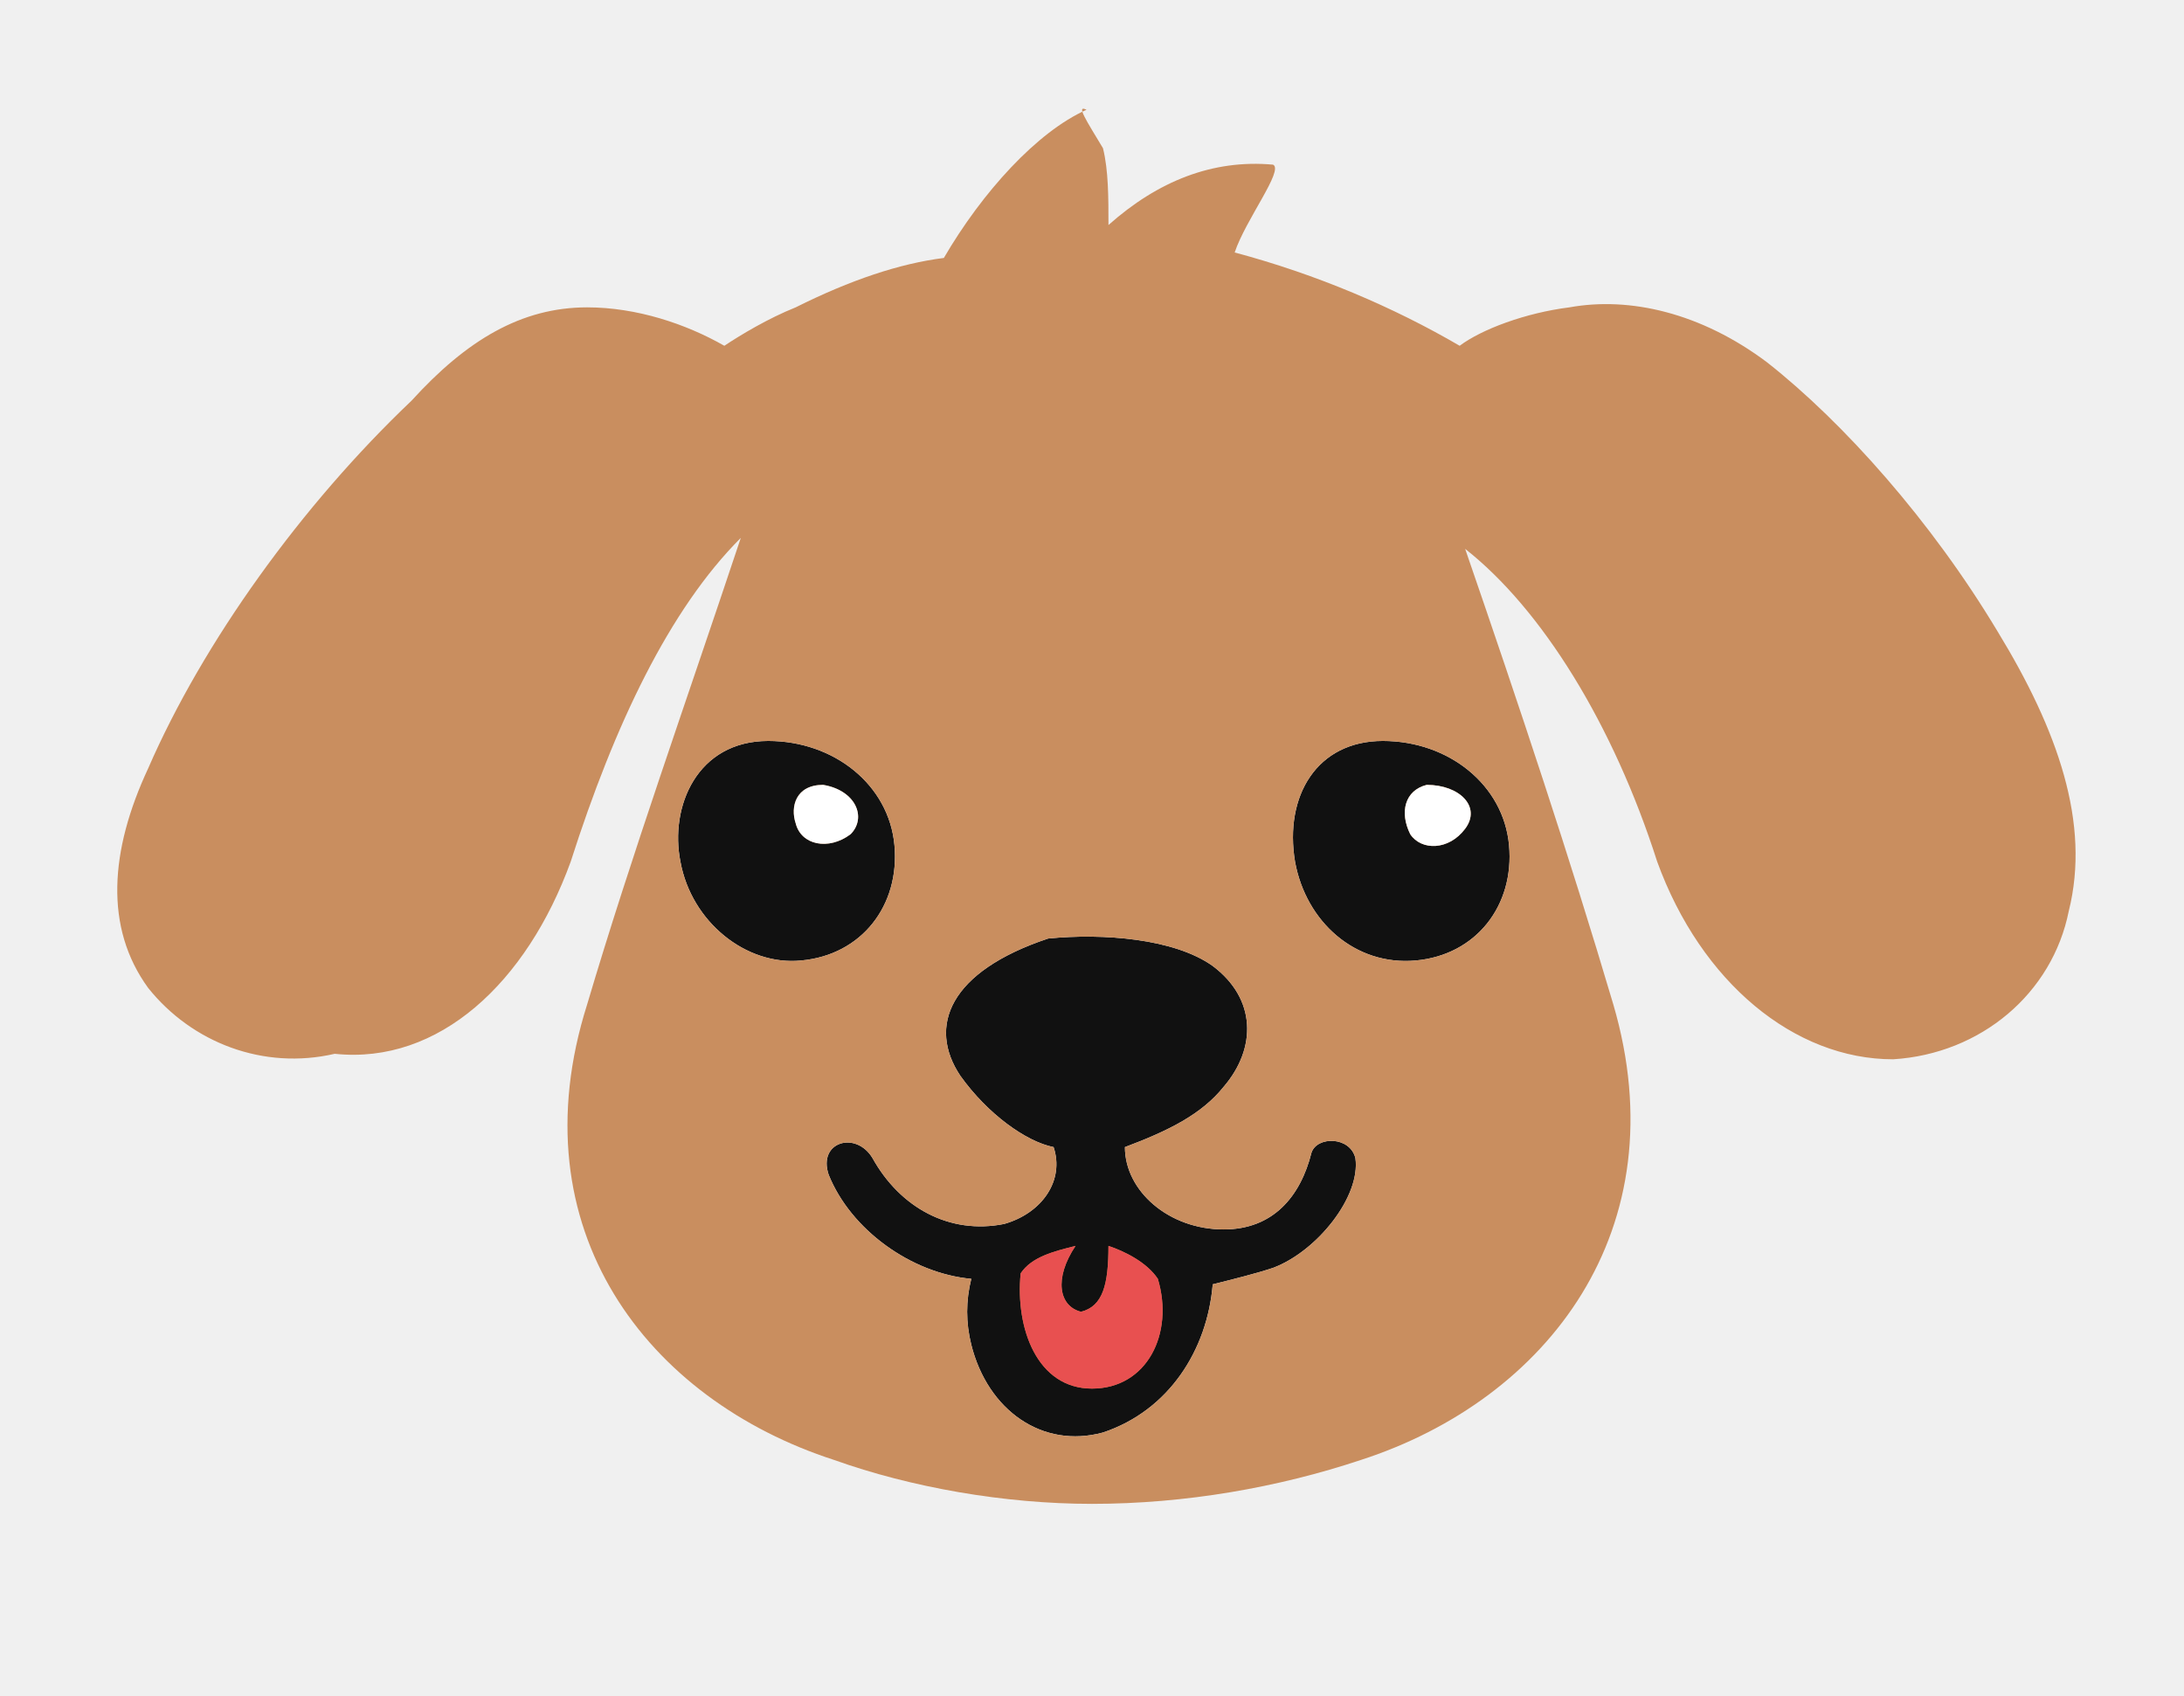
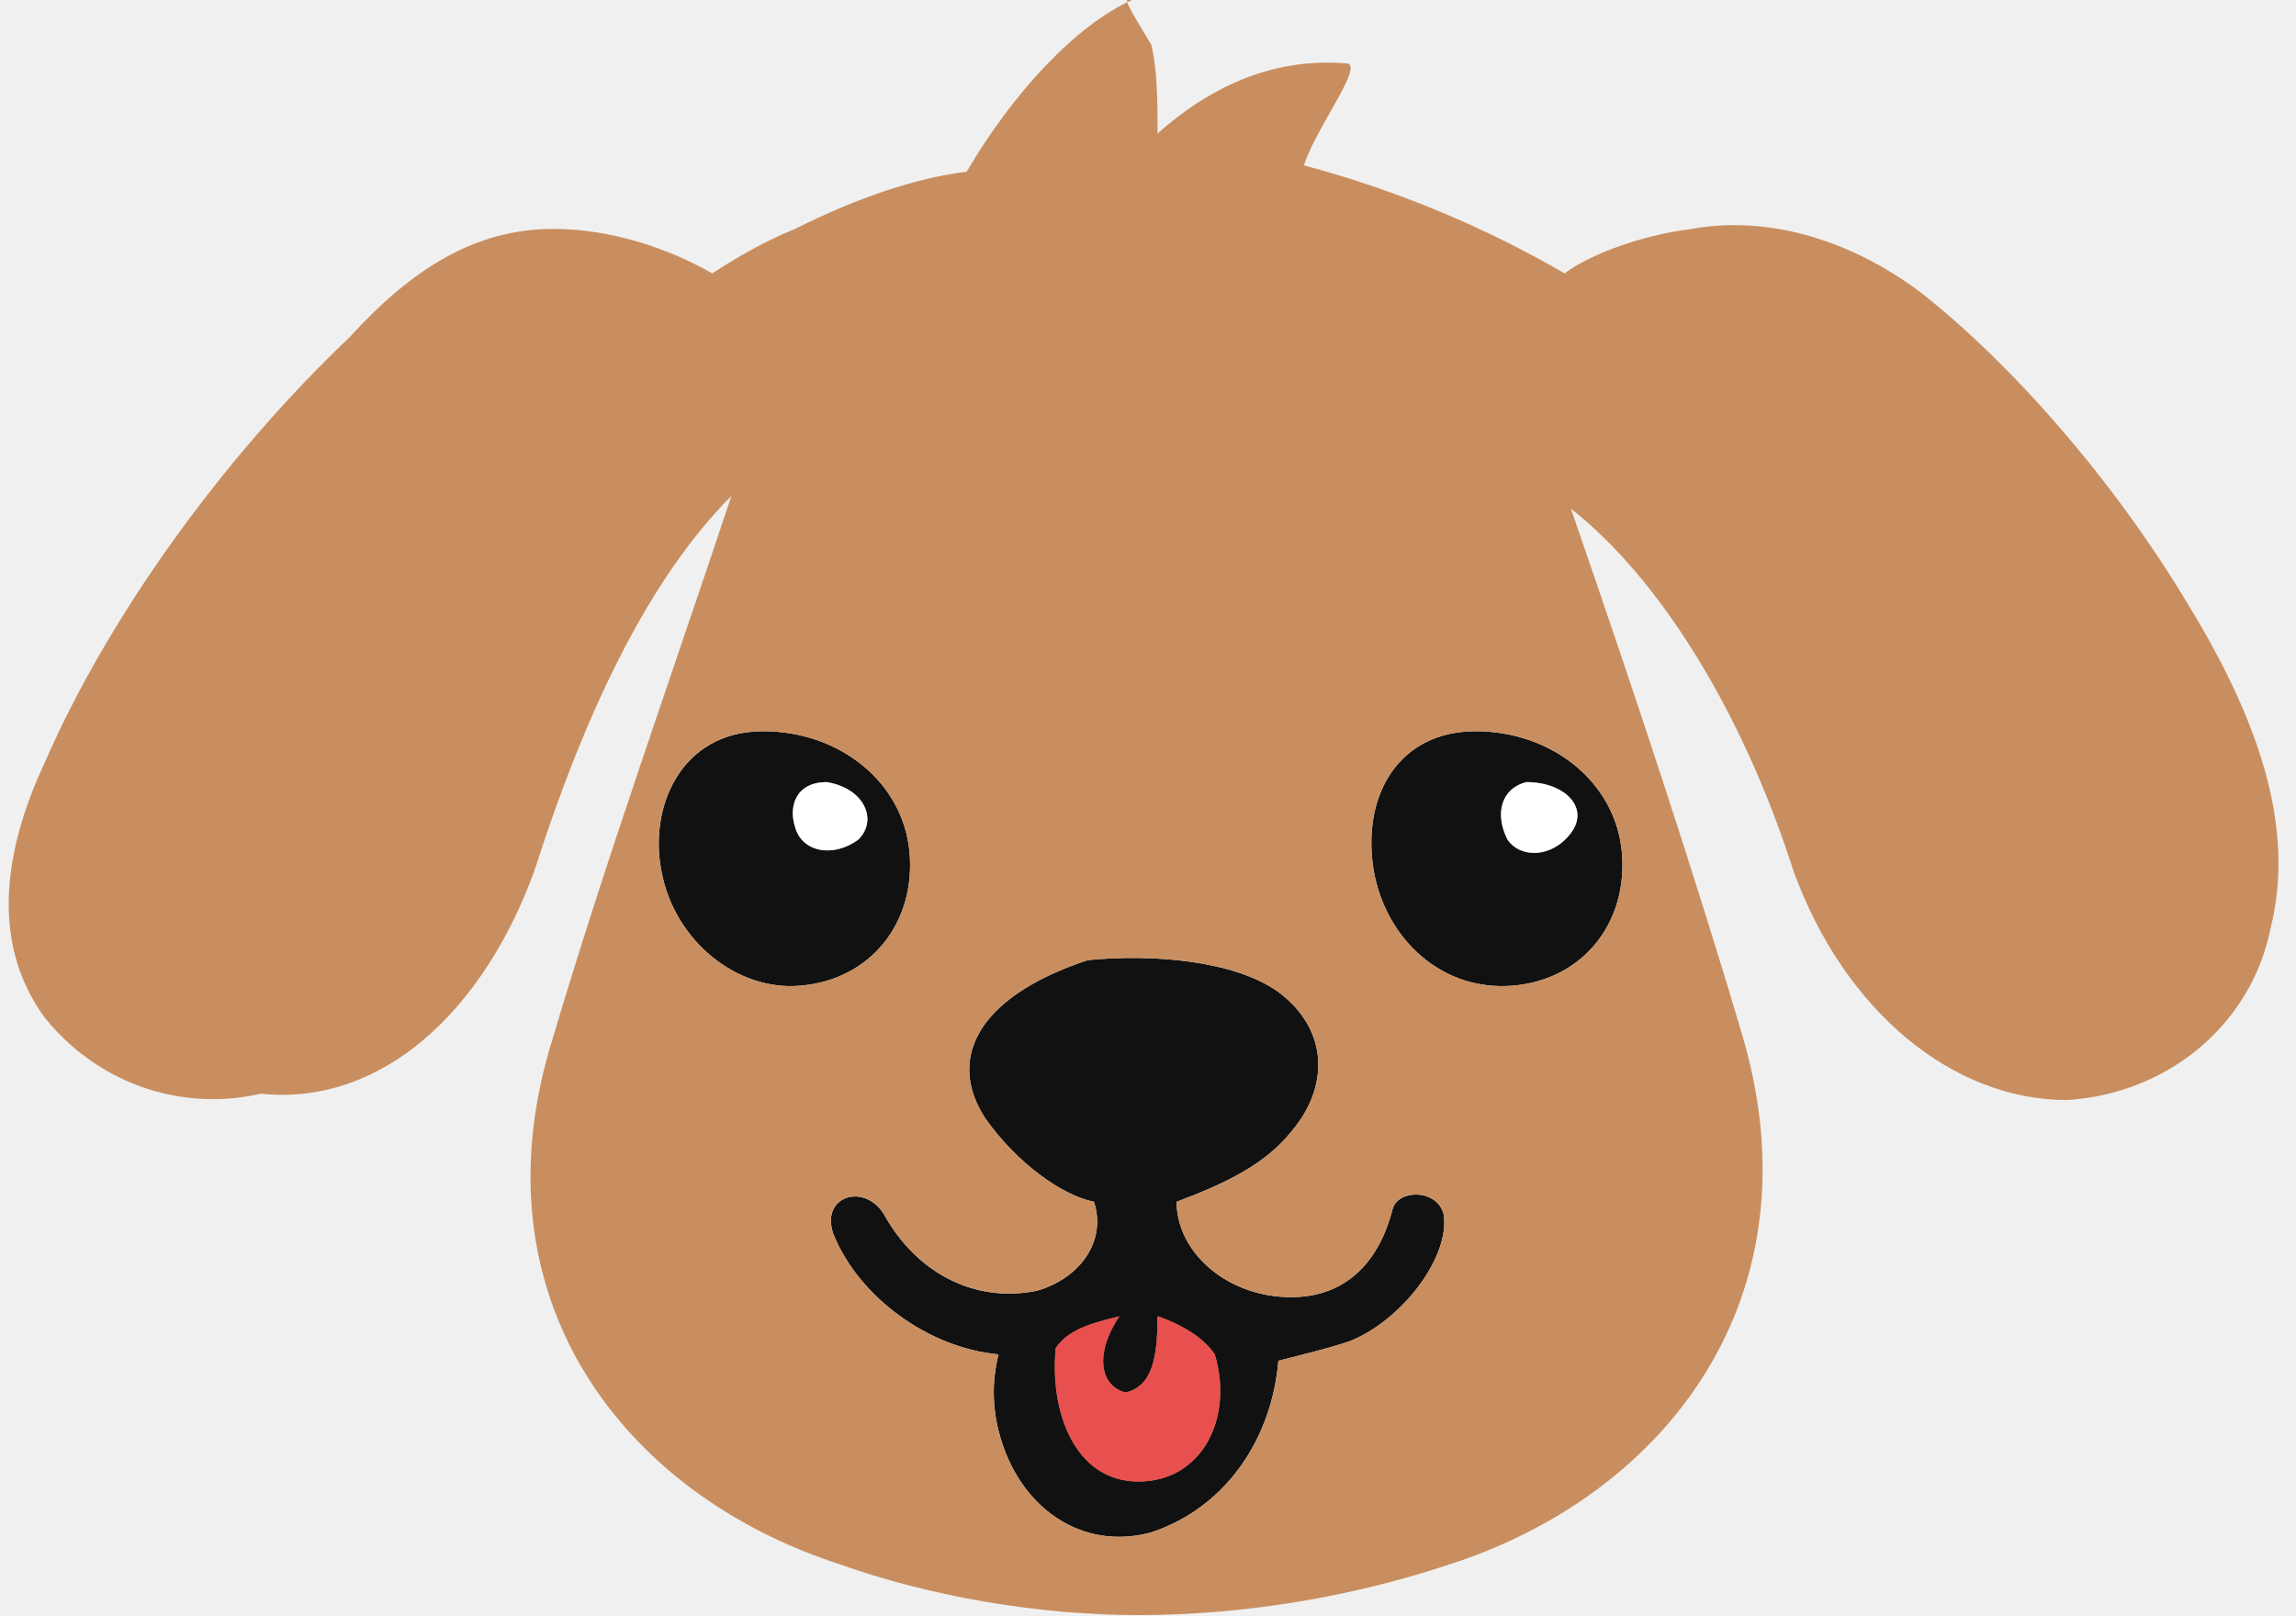
- <svg xmlns="http://www.w3.org/2000/svg" viewBox="352 97 398 309">
+ <svg xmlns="http://www.w3.org/2000/svg" viewBox="372 117 361 254">
  <style>
        .favicon {
            fill: #c98e5f;
        }

        .favicon-detail {
            fill: #111111;
        }
        
        .favicon-eye-highlight {
            fill: #ffffff;
        }

        .favicon-tongue {
            fill: #e85050;
        }

        @media (prefers-color-scheme: dark) {
            .favicon {
                fill: #ffffff;
            }
        }
    </style>
  <path class="favicon-detail" d="         M 492 232         C 479 232 474 244 476 254         C 478 265 488 273 498 272         C 509 271 516 262 515 251         C 514 240 504 232 492 232         Z          M 604 232         C 592 232 586 242 588 254         C 590 265 599 273 610 272         C 621 271 628 262 627 251         C 626 240 616 232 604 232         Z          M 543 268         C 553 267 566 268 573 273         C 581 279 581 288 575 295         C 571 300 565 303 557 306         C 557 314 565 321 575 321         C 584 321 589 315 591 307         C 592 304 598 304 599 308         C 600 315 592 325 584 328         C 581 329 577 330 573 331         C 572 343 565 354 553 358         C 542 361 532 354 529 342         C 528 338 528 334 529 330         C 518 329 507 321 503 311         C 501 305 508 303 511 308         C 516 317 525 322 535 320         C 542 318 546 312 544 306         C 539 305 532 300 527 293         C 521 284 525 274 543 268         Z     " />
  <path class="favicon" fill-rule="evenodd" d="         M 553 124         C 550 119 548 116 550 117         C 541 121 531 132 524 144         C 516 145 507 148 497 153         C 492 155 487 158 484 160         C 477 156 468 153 459 153         C 447 153 437 159 427 170         C 407 189 389 214 379 237         C 372 252 371 266 379 277         C 387 287 400 292 413 289         C 432 291 448 276 456 254         C 464 229 474 208 487 195         C 477 225 467 253 459 280         C 446 321 470 352 504 363         C 518 368 535 371 551 371         C 568 371 585 368 600 363         C 634 352 658 321 646 280         C 638 253 629 226 619 197         C 633 208 646 229 654 254         C 662 276 679 290 697 290         C 713 289 726 278 729 263         C 733 247 727 230 716 212         C 704 192 688 174 674 163         C 662 154 649 151 638 153         C 630 154 622 157 618 160         C 606 153 592 147 577 143         C 579 137 586 128 584 127         C 573 126 563 130 554 138         C 554 133 554 128 553 124         Z          M 492 232         C 479 232 474 244 476 254         C 478 265 488 273 498 272         C 509 271 516 262 515 251         C 514 240 504 232 492 232         Z          M 604 232         C 592 232 586 242 588 254         C 590 265 599 273 610 272         C 621 271 628 262 627 251         C 626 240 616 232 604 232         Z          M 502 240         C 497 240 496 244 497 247         C 498 251 503 252 507 249         C 510 246 508 241 502 240         Z          M 612 240         C 608 241 607 245 609 249         C 611 252 616 252 619 248         C 622 244 618 240 612 240         Z          M 543 268         C 553 267 566 268 573 273         C 581 279 581 288 575 295         C 571 300 565 303 557 306         C 557 314 565 321 575 321         C 584 321 589 315 591 307         C 592 304 598 304 599 308         C 600 315 592 325 584 328         C 581 329 577 330 573 331         C 572 343 565 354 553 358         C 542 361 532 354 529 342         C 528 338 528 334 529 330         C 518 329 507 321 503 311         C 501 305 508 303 511 308         C 516 317 525 322 535 320         C 542 318 546 312 544 306         C 539 305 532 300 527 293         C 521 284 525 274 543 268         Z          M 538 329         C 537 339 541 350 551 350         C 561 350 566 340 563 330         C 561 327 557 325 554 324         C 554 331 553 335 549 336         C 545 335 544 330 548 324         C 544 325 540 326 538 329         Z     " />
  <path class="favicon-eye-highlight" d="         M 502 240         C 497 240 496 244 497 247         C 498 251 503 252 507 249         C 510 246 508 241 502 240         Z          M 612 240         C 608 241 607 245 609 249         C 611 252 616 252 619 248         C 622 244 618 240 612 240         Z     " />
  <path class="favicon-tongue" d="         M 538 329         C 537 339 541 350 551 350         C 561 350 566 340 563 330         C 561 327 557 325 554 324         C 554 331 553 335 549 336         C 545 335 544 330 548 324         C 544 325 540 326 538 329         Z     " />
</svg>
